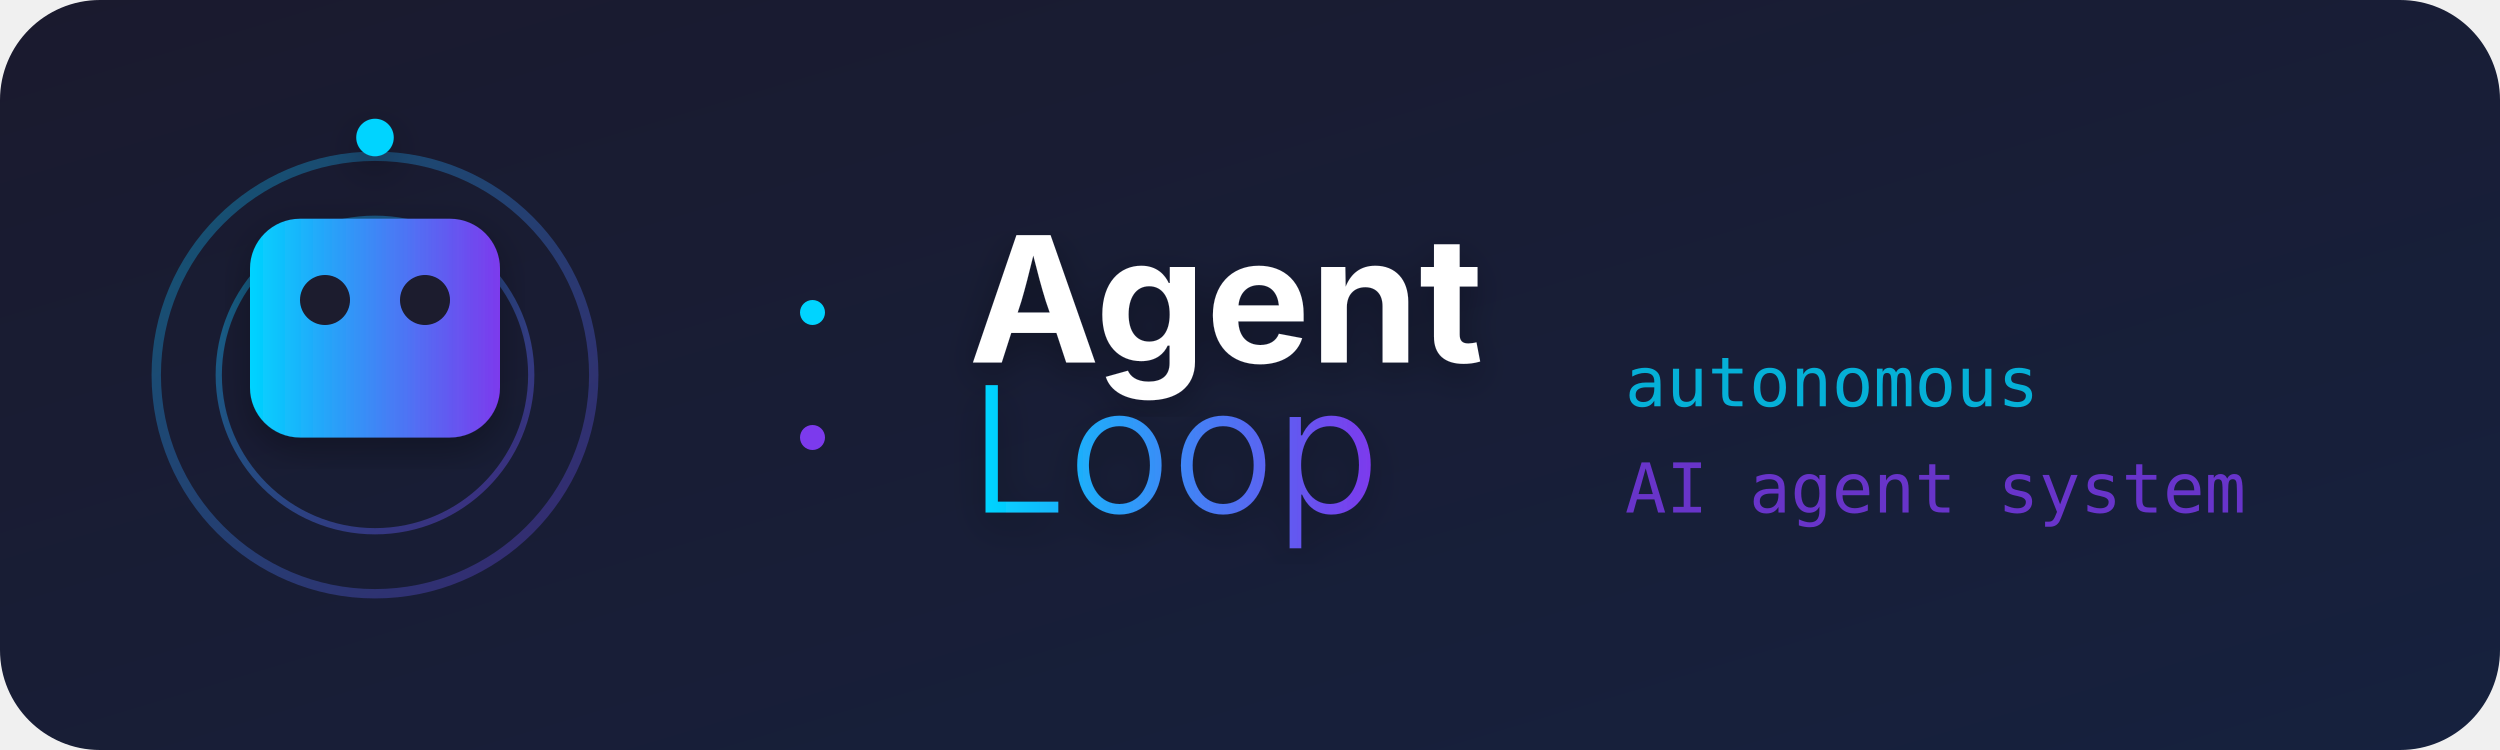
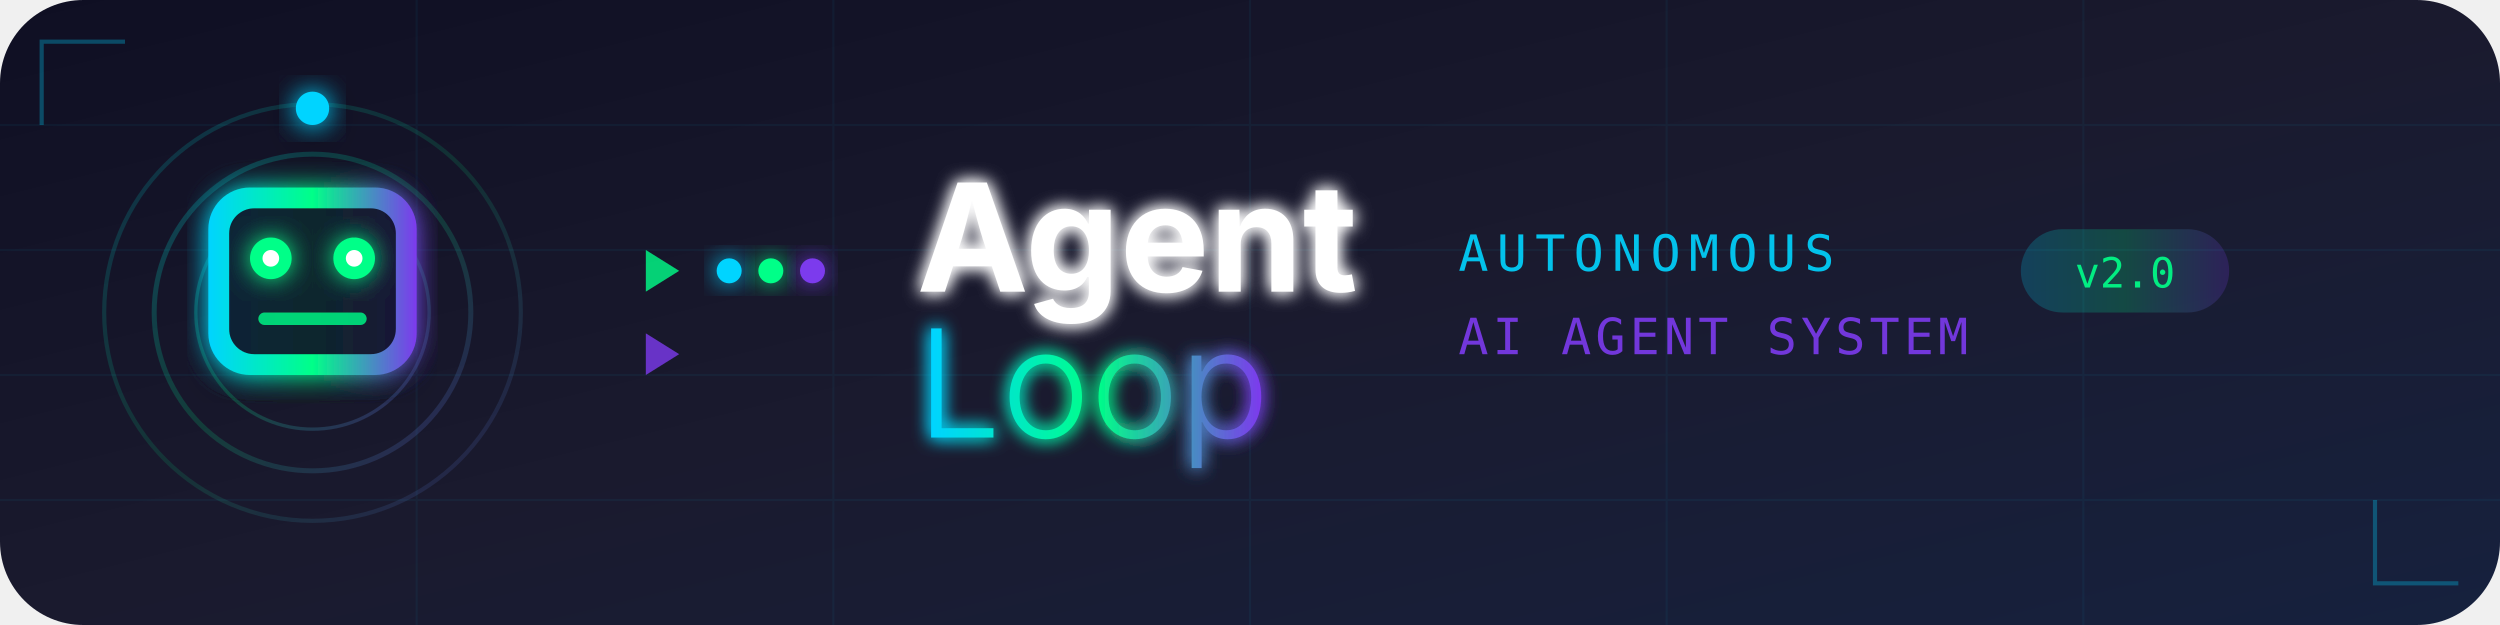
- <svg xmlns="http://www.w3.org/2000/svg" viewBox="0 0 400 120" width="400" height="120">
+ <svg xmlns="http://www.w3.org/2000/svg" viewBox="0 0 600 150" width="600" height="150">
  <defs>
    <linearGradient id="bgGrad" x1="0%" y1="0%" x2="100%" y2="100%">
-       <stop offset="0%" style="stop-color:#1a1a2e" />
+       <stop offset="0%" style="stop-color:#0f0f23" />
+       <stop offset="50%" style="stop-color:#1a1a2e" />
      <stop offset="100%" style="stop-color:#16213e" />
    </linearGradient>
    <linearGradient id="accentGrad" x1="0%" y1="0%" x2="100%" y2="0%">
      <stop offset="0%" style="stop-color:#00d4ff" />
+       <stop offset="50%" style="stop-color:#00ff88" />
      <stop offset="100%" style="stop-color:#7c3aed" />
    </linearGradient>
+     <linearGradient id="accentGrad2" x1="0%" y1="0%" x2="100%" y2="100%">
+       <stop offset="0%" style="stop-color:#7c3aed" />
+       <stop offset="100%" style="stop-color:#00d4ff" />
+     </linearGradient>
    <linearGradient id="ringGrad" x1="0%" y1="0%" x2="100%" y2="100%">
-       <stop offset="0%" style="stop-color:#00d4ff;stop-opacity:0.8" />
-       <stop offset="100%" style="stop-color:#7c3aed;stop-opacity:0.8" />
+       <stop offset="0%" style="stop-color:#00d4ff;stop-opacity:0.6" />
+       <stop offset="50%" style="stop-color:#00ff88;stop-opacity:0.4" />
+       <stop offset="100%" style="stop-color:#7c3aed;stop-opacity:0.6" />
    </linearGradient>
-     <filter id="glow">
-       <feGaussianBlur stdDeviation="2" result="coloredBlur" />
+     <filter id="glow" x="-50%" y="-50%" width="200%" height="200%">
+       <feGaussianBlur stdDeviation="3" result="coloredBlur" />
      <feMerge>
        <feMergeNode in="coloredBlur" />
        <feMergeNode in="SourceGraphic" />
      </feMerge>
    </filter>
    <filter id="shadow">
-       <feDropShadow dx="0" dy="2" stdDeviation="3" flood-opacity="0.3" />
+       <feDropShadow dx="0" dy="2" stdDeviation="4" flood-opacity="0.4" />
+     </filter>
+     <filter id="textGlow" x="-50%" y="-50%" width="200%" height="200%">
+       <feGaussianBlur stdDeviation="2" result="blur" />
+       <feMerge>
+         <feMergeNode in="blur" />
+         <feMergeNode in="blur" />
+         <feMergeNode in="SourceGraphic" />
+       </feMerge>
    </filter>
  </defs>
-   <rect width="400" height="120" rx="16" fill="url(#bgGrad)" />
-   <circle cx="60" cy="60" r="35" fill="none" stroke="url(#ringGrad)" stroke-width="1.5" opacity="0.4">
-     <animate attributeName="r" values="35;38;35" dur="3s" repeatCount="indefinite" />
-     <animate attributeName="opacity" values="0.4;0.2;0.4" dur="3s" repeatCount="indefinite" />
+   <rect width="600" height="150" rx="20" fill="url(#bgGrad)" />
+   <g opacity="0.05">
+     <line x1="0" y1="30" x2="600" y2="30" stroke="#00d4ff" stroke-width="0.5" />
+     <line x1="0" y1="60" x2="600" y2="60" stroke="#00d4ff" stroke-width="0.5" />
+     <line x1="0" y1="90" x2="600" y2="90" stroke="#00d4ff" stroke-width="0.5" />
+     <line x1="0" y1="120" x2="600" y2="120" stroke="#00d4ff" stroke-width="0.5" />
+     <line x1="100" y1="0" x2="100" y2="150" stroke="#00d4ff" stroke-width="0.5" />
+     <line x1="200" y1="0" x2="200" y2="150" stroke="#00d4ff" stroke-width="0.5" />
+     <line x1="300" y1="0" x2="300" y2="150" stroke="#00d4ff" stroke-width="0.5" />
+     <line x1="400" y1="0" x2="400" y2="150" stroke="#00d4ff" stroke-width="0.5" />
+     <line x1="500" y1="0" x2="500" y2="150" stroke="#00d4ff" stroke-width="0.5" />
+   </g>
+   <circle cx="75" cy="75" r="50" fill="none" stroke="url(#ringGrad)" stroke-width="1" opacity="0.3">
+     <animate attributeName="r" values="50;55;50" dur="4s" repeatCount="indefinite" />
+     <animate attributeName="opacity" values="0.3;0.15;0.3" dur="4s" repeatCount="indefinite" />
  </circle>
-   <circle cx="60" cy="60" r="25" fill="none" stroke="url(#ringGrad)" stroke-width="1" opacity="0.5">
-     <animate attributeName="r" values="25;28;25" dur="2s" repeatCount="indefinite" />
+   <circle cx="75" cy="75" r="38" fill="none" stroke="url(#ringGrad)" stroke-width="1.2" opacity="0.4">
+     <animate attributeName="r" values="38;42;38" dur="3s" repeatCount="indefinite" />
+   </circle>
+   <circle cx="75" cy="75" r="28" fill="none" stroke="url(#ringGrad)" stroke-width="0.8" opacity="0.5">
+     <animate attributeName="r" values="28;32;28" dur="2s" repeatCount="indefinite" />
  </circle>
  <g filter="url(#shadow)">
-     <rect x="40" y="35" width="40" height="35" rx="8" fill="url(#accentGrad)" />
-     <circle cx="52" cy="48" r="4" fill="#1a1a2e">
-       <animate attributeName="r" values="4;3;4" dur="2s" repeatCount="indefinite" />
+     <rect x="50" y="45" width="50" height="45" rx="10" fill="url(#accentGrad)" filter="url(#glow)" />
+     <rect x="55" y="50" width="40" height="35" rx="6" fill="#0f0f23" opacity="0.9" />
+     <circle cx="65" cy="62" r="5" fill="#00ff88" filter="url(#glow)">
+       <animate attributeName="r" values="5;4;5" dur="2s" repeatCount="indefinite" />
    </circle>
-     <circle cx="68" cy="48" r="4" fill="#1a1a2e">
-       <animate attributeName="r" values="4;3;4" dur="2s" repeatCount="indefinite" />
+     <circle cx="65" cy="62" r="2" fill="#ffffff" />
+     <circle cx="85" cy="62" r="5" fill="#00ff88" filter="url(#glow)">
+       <animate attributeName="r" values="5;4;5" dur="2s" repeatCount="indefinite" />
    </circle>
-     <line x1="60" y1="35" x2="60" y2="25" stroke="url(#accentGrad)" stroke-width="2" stroke-linecap="round" />
-     <circle cx="60" cy="22" r="3" fill="#00d4ff">
-       <animate attributeName="opacity" values="1;0.5;1" dur="1.5s" repeatCount="indefinite" />
+     <circle cx="85" cy="62" r="2" fill="#ffffff" />
+     <line x1="75" y1="45" x2="75" y2="30" stroke="url(#accentGrad)" stroke-width="2.5" stroke-linecap="round" />
+     <circle cx="75" cy="26" r="4" fill="#00d4ff" filter="url(#glow)">
+       <animate attributeName="opacity" values="1;0.4;1" dur="1.5s" repeatCount="indefinite" />
+       <animate attributeName="r" values="4;5;4" dur="1.5s" repeatCount="indefinite" />
    </circle>
+     <rect x="62" y="75" width="26" height="3" rx="1.5" fill="#00ff88" opacity="0.8">
+       <animate attributeName="width" values="26;20;26" dur="2s" repeatCount="indefinite" />
+     </rect>
  </g>
-   <g stroke="url(#accentGrad)" stroke-width="1.5" fill="none" stroke-linecap="round" opacity="0.6">
-     <path d="M95 50 L120 50">
+   <g stroke="url(#accentGrad)" stroke-width="2" fill="none" stroke-linecap="round" opacity="0.7" filter="url(#glow)">
+     <path d="M135 65 L160 65">
      <animate attributeName="stroke-dasharray" values="0,25;25,0" dur="1s" repeatCount="indefinite" />
    </path>
-     <path d="M95 70 L120 70">
+     <path d="M135 85 L160 85">
      <animate attributeName="stroke-dasharray" values="0,25;25,0" dur="1s" repeatCount="indefinite" begin="0.3s" />
    </path>
  </g>
-   <circle cx="130" cy="50" r="2" fill="#00d4ff">
+   <polygon points="163,65 155,60 155,70" fill="#00ff88" opacity="0.8">
+     <animate attributeName="opacity" values="0.8;0.4;0.8" dur="1s" repeatCount="indefinite" />
+   </polygon>
+   <polygon points="163,85 155,80 155,90" fill="#7c3aed" opacity="0.8">
+     <animate attributeName="opacity" values="0.8;0.4;0.8" dur="1s" repeatCount="indefinite" begin="0.3s" />
+   </polygon>
+   <circle cx="175" cy="65" r="3" fill="#00d4ff" filter="url(#glow)">
    <animate attributeName="opacity" values="0;1;0" dur="1s" repeatCount="indefinite" />
  </circle>
-   <circle cx="130" cy="70" r="2" fill="#7c3aed">
-     <animate attributeName="opacity" values="0;1;0" dur="1s" repeatCount="indefinite" begin="0.5s" />
+   <circle cx="185" cy="65" r="3" fill="#00ff88" filter="url(#glow)">
+     <animate attributeName="opacity" values="0;1;0" dur="1s" repeatCount="indefinite" begin="0.2s" />
  </circle>
-   <text x="155" y="58" font-family="'SF Pro Display', 'Helvetica Neue', sans-serif" font-size="28" font-weight="700" fill="white" filter="url(#shadow)">Agent</text>
-   <text x="155" y="82" font-family="'SF Pro Display', 'Helvetica Neue', sans-serif" font-size="28" font-weight="300" fill="url(#accentGrad)" filter="url(#shadow)">Loop</text>
-   <text x="260" y="65" font-family="'SF Mono', 'Monaco', monospace" font-size="11" fill="#00d4ff" opacity="0.8">autonomous</text>
-   <text x="260" y="82" font-family="'SF Mono', 'Monaco', monospace" font-size="11" fill="#7c3aed" opacity="0.8">AI agent system</text>
+   <circle cx="195" cy="65" r="3" fill="#7c3aed" filter="url(#glow)">
+     <animate attributeName="opacity" values="0;1;0" dur="1s" repeatCount="indefinite" begin="0.4s" />
+   </circle>
+   <text x="220" y="70" font-family="'SF Pro Display', 'Helvetica Neue', sans-serif" font-size="36" font-weight="700" fill="white" filter="url(#textGlow)">Agent</text>
+   <text x="220" y="105" font-family="'SF Pro Display', 'Helvetica Neue', sans-serif" font-size="36" font-weight="300" fill="url(#accentGrad)" filter="url(#textGlow)">Loop</text>
+   <text x="350" y="65" font-family="'SF Mono', 'Monaco', monospace" font-size="12" fill="#00d4ff" opacity="0.9" letter-spacing="2">AUTONOMOUS</text>
+   <text x="350" y="85" font-family="'SF Mono', 'Monaco', monospace" font-size="12" fill="#7c3aed" opacity="0.9" letter-spacing="1">AI AGENT SYSTEM</text>
+   <rect x="485" y="55" width="50" height="20" rx="10" fill="url(#accentGrad)" opacity="0.2" />
+   <text x="510" y="69" font-family="'SF Mono', 'Monaco', monospace" font-size="10" fill="#00ff88" text-anchor="middle" opacity="0.9">v2.0</text>
+   <g stroke="#00d4ff" stroke-width="1" opacity="0.3">
+     <path d="M10 30 L10 10 L30 10" fill="none" />
+     <path d="M570 120 L570 140 L590 140" fill="none" />
+   </g>
</svg>
